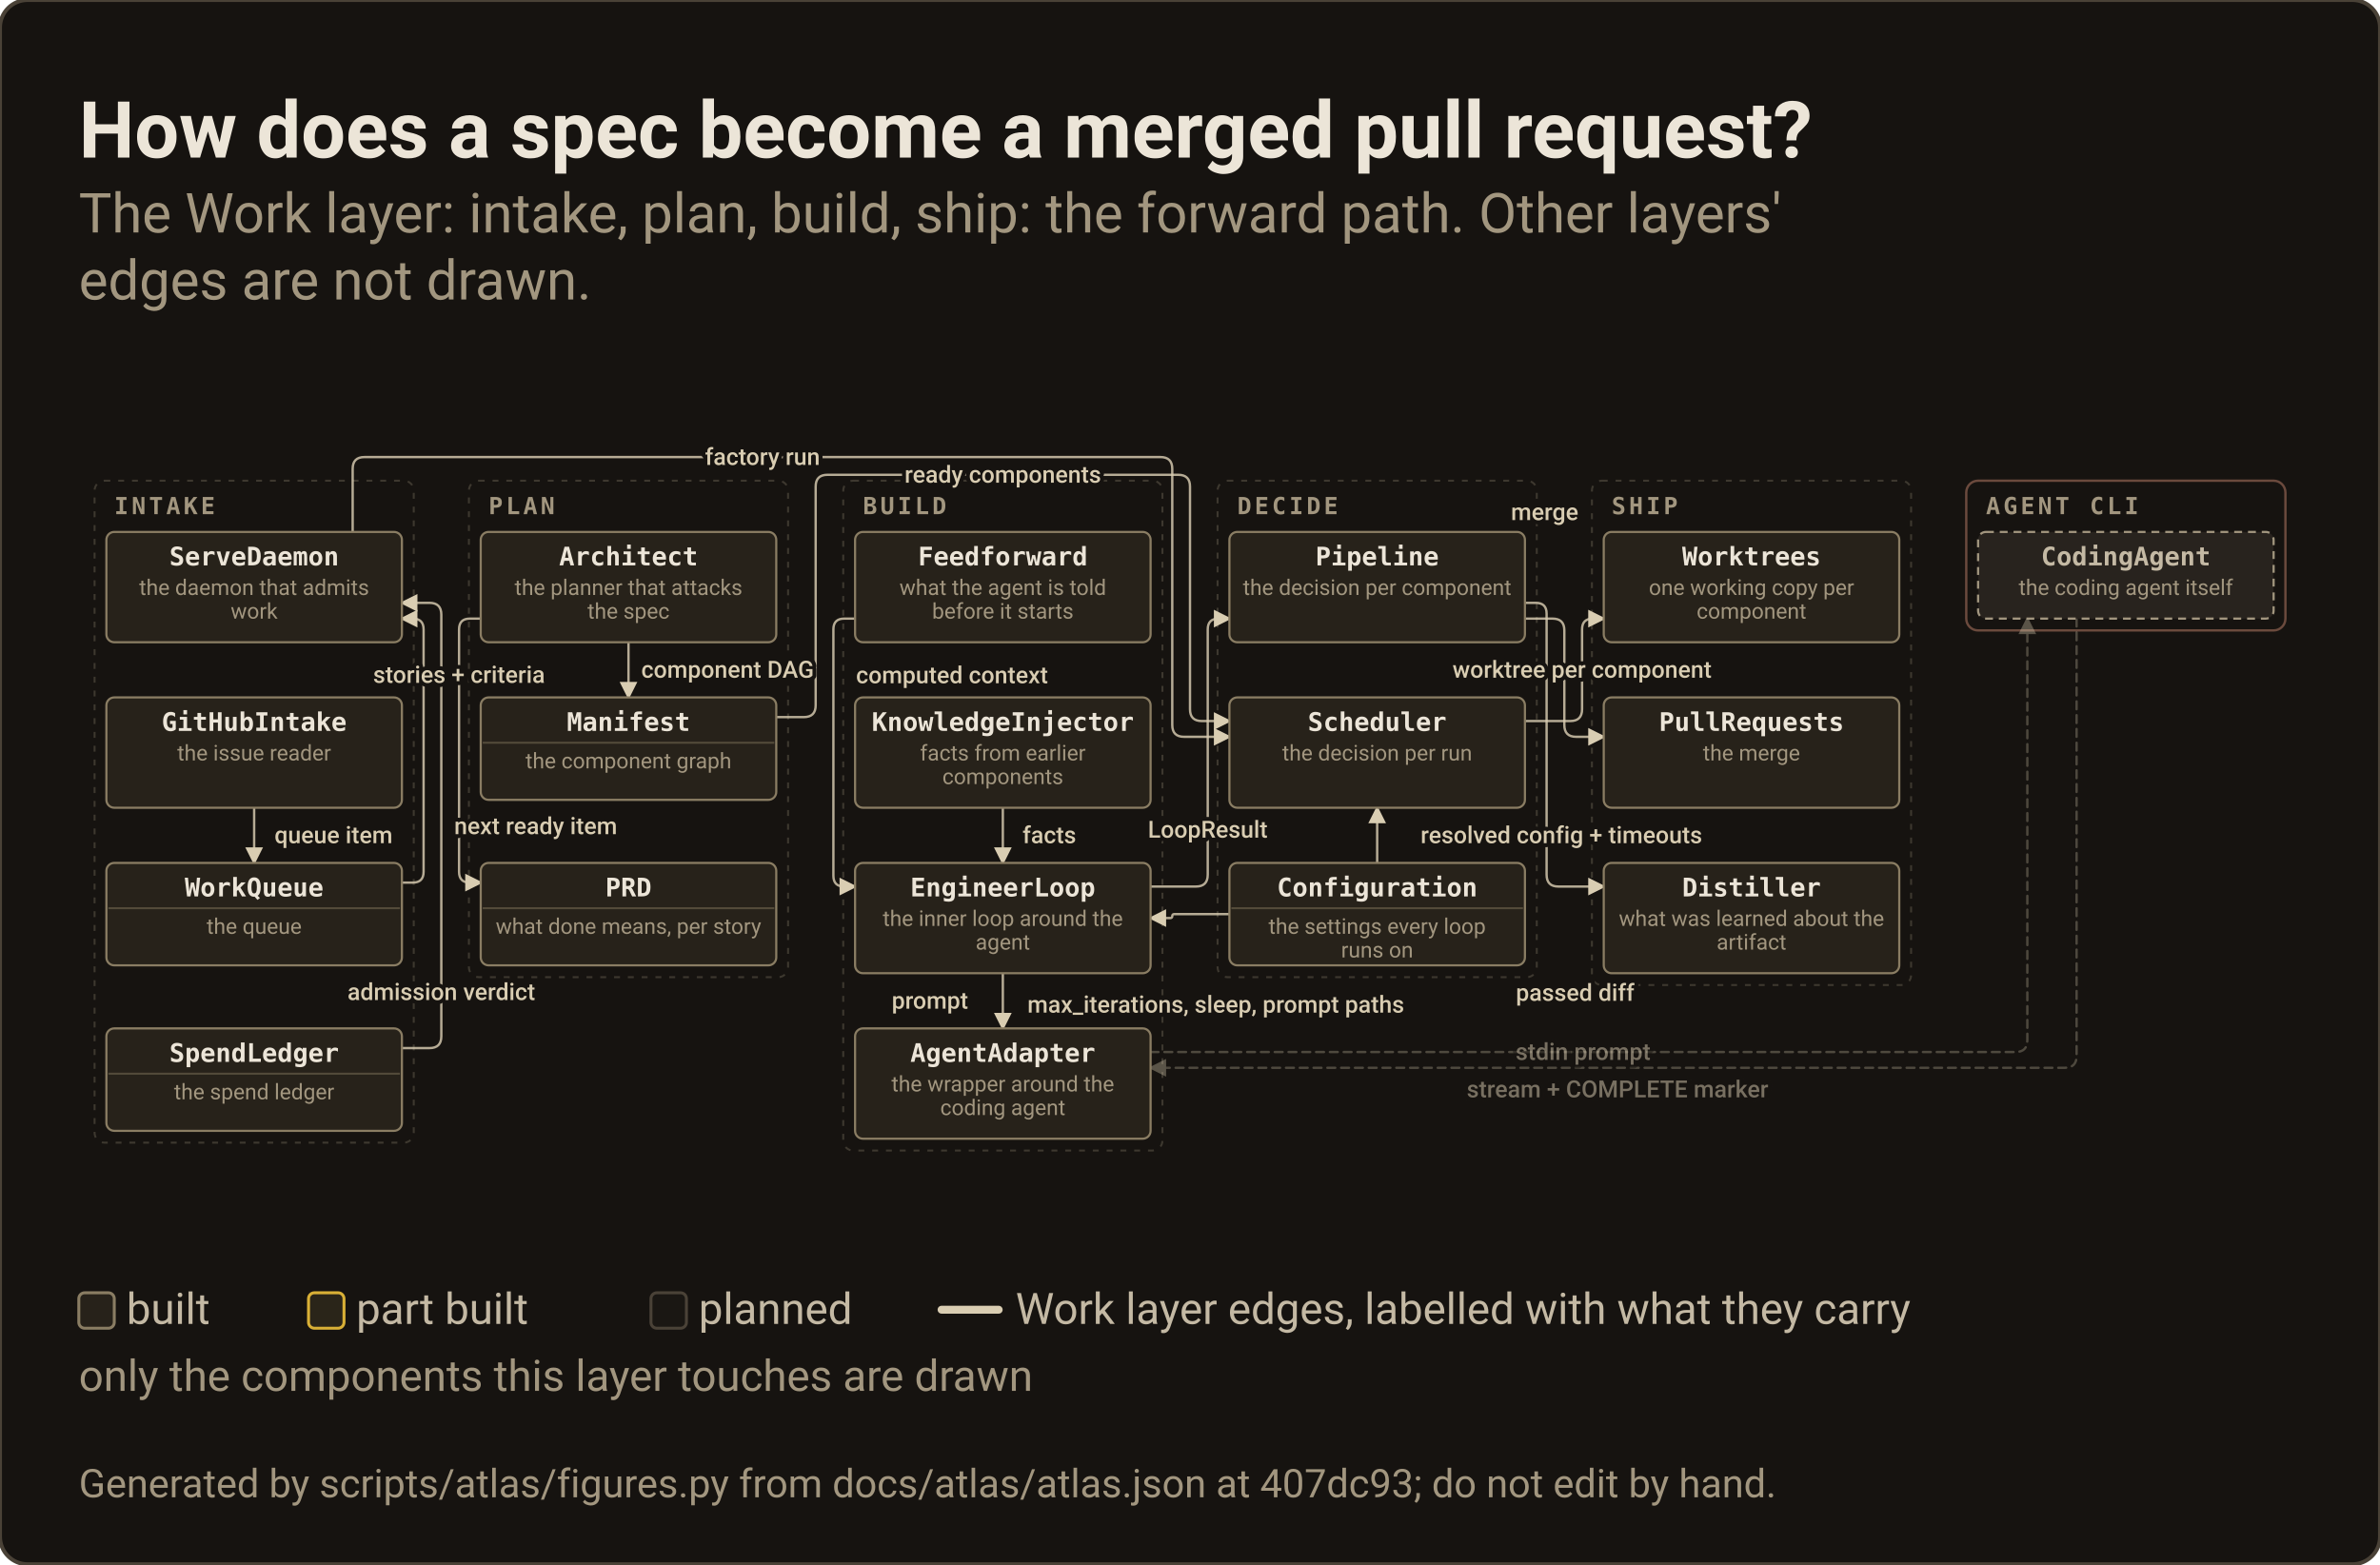
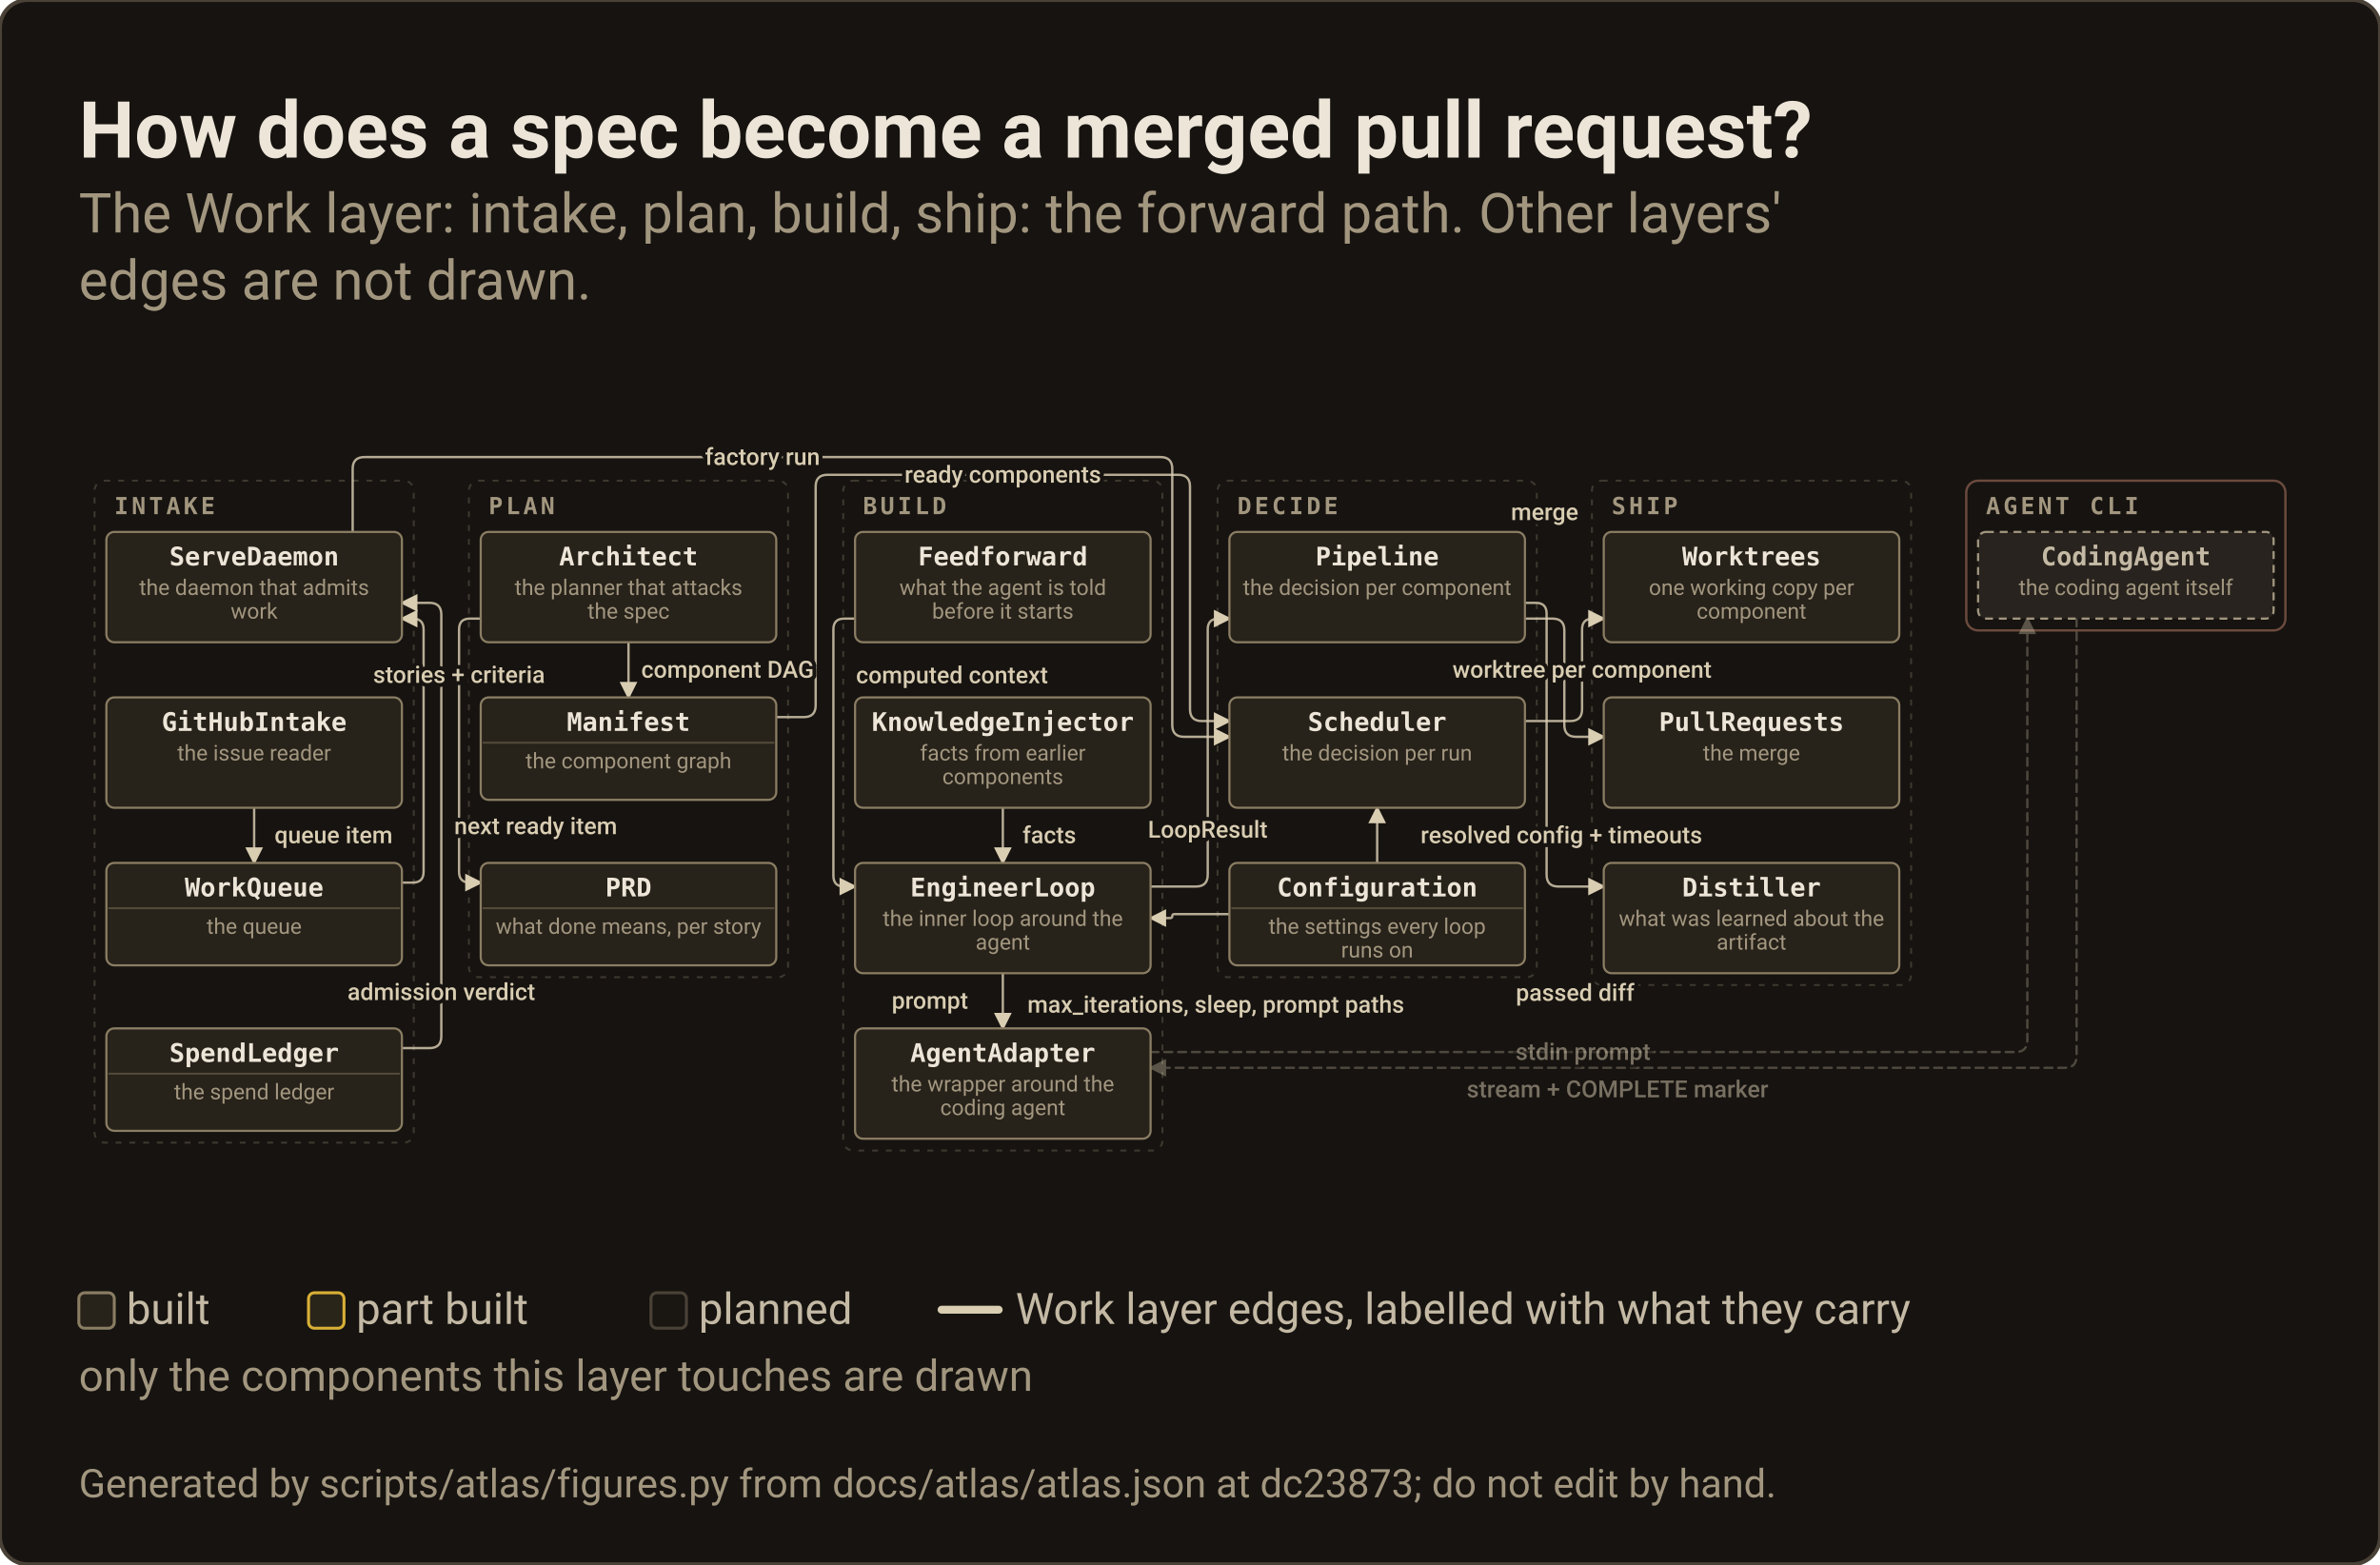
<svg xmlns="http://www.w3.org/2000/svg" width="1208" height="794" viewBox="0 0 1208 794" role="img" aria-label="Work layer of the kstrl system map">
  <rect x="0" y="0" width="1208" height="794" rx="14" fill="#161310" stroke="#4A4237" stroke-width="2" />
  <text x="40.0" y="80.0" class="c0">How does a spec become a merged pull request?</text>
  <text x="40.0" y="118.0" class="c1">The Work layer: intake, plan, build, ship: the forward path. Other layers'</text>
  <text x="40.0" y="152.0" class="c1">edges are not drawn.</text>
  <svg id="map" x="40.0" y="170.0" width="1128" height="464" viewBox="0 0 1128 464" overflow="visible">
    <defs>
      <marker id="map-m-work" viewBox="0 0 8 8" refX="7" refY="4" markerUnits="userSpaceOnUse" markerWidth="9" markerHeight="9" orient="auto-start-reverse">
        <path d="M0,0 L8,4 L0,8 z" fill="#D9CDB2" />
      </marker>
      <marker id="map-m-measure" viewBox="0 0 8 8" refX="7" refY="4" markerUnits="userSpaceOnUse" markerWidth="9" markerHeight="9" orient="auto-start-reverse">
        <path d="M0,0 L8,4 L0,8 z" fill="#82A7BA" />
      </marker>
      <marker id="map-m-feedback" viewBox="0 0 8 8" refX="7" refY="4" markerUnits="userSpaceOnUse" markerWidth="9" markerHeight="9" orient="auto-start-reverse">
        <path d="M0,0 L8,4 L0,8 z" fill="#E39A86" />
      </marker>
      <marker id="map-m-operator" viewBox="0 0 8 8" refX="7" refY="4" markerUnits="userSpaceOnUse" markerWidth="9" markerHeight="9" orient="auto-start-reverse">
        <path d="M0,0 L8,4 L0,8 z" fill="#DD9BBD" />
      </marker>
      <marker id="map-m-trust" viewBox="0 0 8 8" refX="7" refY="4" markerUnits="userSpaceOnUse" markerWidth="9" markerHeight="9" orient="auto-start-reverse">
        <path d="M0,0 L8,4 L0,8 z" fill="#B48EC9" />
      </marker>
      <marker id="map-m-learn" viewBox="0 0 8 8" refX="7" refY="4" markerUnits="userSpaceOnUse" markerWidth="9" markerHeight="9" orient="auto-start-reverse">
        <path d="M0,0 L8,4 L0,8 z" fill="#86C9A9" />
      </marker>
      <marker id="map-m-record" viewBox="0 0 8 8" refX="7" refY="4" markerUnits="userSpaceOnUse" markerWidth="9" markerHeight="9" orient="auto-start-reverse">
        <path d="M0,0 L8,4 L0,8 z" fill="#B7C27C" />
      </marker>
      <marker id="map-m-change" viewBox="0 0 8 8" refX="7" refY="4" markerUnits="userSpaceOnUse" markerWidth="9" markerHeight="9" orient="auto-start-reverse">
        <path d="M0,0 L8,4 L0,8 z" fill="#E26D5A" />
      </marker>
      <marker id="map-m-reach" viewBox="0 0 8 8" refX="7" refY="4" markerUnits="userSpaceOnUse" markerWidth="9" markerHeight="9" orient="auto-start-reverse">
        <path d="M0,0 L8,4 L0,8 z" fill="#E5A84F" />
      </marker>
    </defs>
    <style>#map .node.quiet{opacity:.42}#map .node.planned{opacity:.5}#map .node.planned.quiet{opacity:.3}#map .node.meas .node__box{stroke:#82A7BA;stroke-width:2.2}#map .node.acts .node__box{stroke:#E5A84F;stroke-width:2.4}#map .node__ring{display:none;fill:none;stroke:#82A7BA;stroke-width:1.6}#map .node.meas .node__ring{display:inline}#map .flow.planned{opacity:.35}#map .flowlbl.planned{opacity:.5}#map .flow.off,#map .flowlbl.off{display:none}#map .flow.hot{opacity:1;stroke-opacity:1;stroke-width:2.6}#map .flowlbl.hot{opacity:1}</style>
    <rect x="8.0" y="74.0" width="162.0" height="336.0" rx="5" fill="none" stroke="#A2967F" stroke-opacity=".28" stroke-width="1" stroke-dasharray="3 4" />
    <text x="18.0" y="91.0" class="t1">INTAKE</text>
    <rect x="198.0" y="74.0" width="162.0" height="252.0" rx="5" fill="none" stroke="#A2967F" stroke-opacity=".28" stroke-width="1" stroke-dasharray="3 4" />
    <text x="208.0" y="91.0" class="t1">PLAN</text>
    <rect x="388.0" y="74.0" width="162.0" height="340.0" rx="5" fill="none" stroke="#A2967F" stroke-opacity=".28" stroke-width="1" stroke-dasharray="3 4" />
    <text x="398.0" y="91.0" class="t1">BUILD</text>
    <rect x="578.0" y="74.0" width="162.0" height="252.0" rx="5" fill="none" stroke="#A2967F" stroke-opacity=".28" stroke-width="1" stroke-dasharray="3 4" />
    <text x="588.0" y="91.0" class="t1">DECIDE</text>
    <rect x="768.0" y="74.0" width="162.0" height="256.0" rx="5" fill="none" stroke="#A2967F" stroke-opacity=".28" stroke-width="1" stroke-dasharray="3 4" />
    <text x="778.0" y="91.0" class="t1">SHIP</text>
    <rect x="958.0" y="74.0" width="162.0" height="76.0" rx="6" fill="none" stroke="#6B4A3D" stroke-width="1.2" />
    <text x="968.0" y="91.0" class="t1">AGENT CLI</text>
    <g data-layer="flow">
      <path id="map-f1" class="flow intake" data-edge="1" data-from="GitHubIntake" data-to="WorkQueue" data-art="queue item" data-kind="intake" data-layer="work" d="M 89.0 240.0 L 89.0 268.0" fill="none" stroke="#D9CDB2" stroke-opacity="0.82" stroke-width="1.2" stroke-linecap="round" marker-end="url(#map-m-work)" />
      <path id="map-f2" class="flow intake" data-edge="2" data-from="WorkQueue" data-to="ServeDaemon" data-art="next ready item" data-kind="intake" data-layer="work" d="M 164.0 278.0 L 169.5 278.0 Q 175.0 278.0 175.0 272.5 L 175.0 149.5 Q 175.0 144.0 169.5 144.0 L 164.0 144.0" fill="none" stroke="#D9CDB2" stroke-opacity="0.82" stroke-width="1.2" stroke-linecap="round" marker-end="url(#map-m-work)" />
      <path id="map-f3" class="flow intake" data-edge="3" data-from="SpendLedger" data-to="ServeDaemon" data-art="admission verdict" data-kind="intake" data-layer="work" d="M 164.0 362.0 L 178.0 362.0 Q 184.0 362.0 184.0 356.0 L 184.0 142.0 Q 184.0 136.0 178.0 136.0 L 164.0 136.0" fill="none" stroke="#D9CDB2" stroke-opacity="0.82" stroke-width="1.2" stroke-linecap="round" marker-end="url(#map-m-work)" />
      <path id="map-f5" class="flow intake" data-edge="5" data-from="ServeDaemon" data-to="Scheduler" data-art="factory run" data-kind="intake" data-layer="work" d="M 139.0 100.0 L 139.0 68.0 Q 139.0 62.0 145.0 62.0 L 549.0 62.0 Q 555.0 62.0 555.0 68.0 L 555.0 198.0 Q 555.0 204.0 561.0 204.0 L 584.0 204.0" fill="none" stroke="#D9CDB2" stroke-opacity="0.82" stroke-width="1.2" stroke-linecap="round" marker-end="url(#map-m-work)" />
      <path id="map-f7" class="flow plan" data-edge="7" data-from="Architect" data-to="Manifest" data-art="component DAG" data-kind="plan" data-layer="work" d="M 279.0 156.0 L 279.0 184.0" fill="none" stroke="#D9CDB2" stroke-opacity="0.82" stroke-width="1.2" stroke-linecap="round" marker-end="url(#map-m-work)" />
      <path id="map-f8" class="flow plan" data-edge="8" data-from="Architect" data-to="PRD" data-art="stories + criteria" data-kind="plan" data-layer="work" d="M 204.0 144.0 L 198.5 144.0 Q 193.0 144.0 193.0 149.5 L 193.0 272.5 Q 193.0 278.0 198.5 278.0 L 204.0 278.0" fill="none" stroke="#D9CDB2" stroke-opacity="0.82" stroke-width="1.2" stroke-linecap="round" marker-end="url(#map-m-work)" />
      <path id="map-f9" class="flow decide" data-edge="9" data-from="Configuration" data-to="Scheduler" data-art="resolved config + timeouts" data-kind="decide" data-layer="work" d="M 659.0 268.0 L 659.0 240.0" fill="none" stroke="#D9CDB2" stroke-opacity="0.82" stroke-width="1.2" stroke-linecap="round" marker-end="url(#map-m-work)" />
      <path id="map-f10" class="flow decide" data-edge="10" data-from="Manifest" data-to="Scheduler" data-art="ready components" data-kind="decide" data-layer="work" d="M 354.0 194.0 L 368.0 194.0 Q 374.0 194.0 374.0 188.0 L 374.0 77.0 Q 374.0 71.0 380.0 71.0 L 558.0 71.0 Q 564.0 71.0 564.0 77.0 L 564.0 190.0 Q 564.0 196.0 570.0 196.0 L 584.0 196.0" fill="none" stroke="#D9CDB2" stroke-opacity="0.82" stroke-width="1.2" stroke-linecap="round" marker-end="url(#map-m-work)" />
      <path id="map-f11" class="flow ship" data-edge="11" data-from="Scheduler" data-to="Worktrees" data-art="worktree per component" data-kind="ship" data-layer="work" d="M 734.0 196.0 L 757.0 196.0 Q 763.0 196.0 763.0 190.0 L 763.0 149.5 Q 763.0 144.0 768.5 144.0 L 774.0 144.0" fill="none" stroke="#D9CDB2" stroke-opacity="0.82" stroke-width="1.2" stroke-linecap="round" marker-end="url(#map-m-work)" />
      <path id="map-f12" class="flow build" data-edge="12" data-from="Configuration" data-to="EngineerLoop" data-art="max_iterations, sleep, prompt paths" data-kind="build" data-layer="work" d="M 584.0 294.0 L 556.0 294.0 Q 555.0 294.0 555.0 295.0 L 555.0 295.0 Q 555.0 296.0 554.0 296.0 L 544.0 296.0" fill="none" stroke="#D9CDB2" stroke-opacity="0.82" stroke-width="1.2" stroke-linecap="round" marker-end="url(#map-m-work)" />
      <path id="map-f13" class="flow build" data-edge="13" data-from="Feedforward" data-to="EngineerLoop" data-art="computed context" data-kind="build" data-layer="work" d="M 394.0 144.0 L 388.5 144.0 Q 383.0 144.0 383.0 149.5 L 383.0 274.5 Q 383.0 280.0 388.5 280.0 L 394.0 280.0" fill="none" stroke="#D9CDB2" stroke-opacity="0.82" stroke-width="1.2" stroke-linecap="round" marker-end="url(#map-m-work)" />
      <path id="map-f14" class="flow build" data-edge="14" data-from="KnowledgeInjector" data-to="EngineerLoop" data-art="facts" data-kind="build" data-layer="work" d="M 469.0 240.0 L 469.0 268.0" fill="none" stroke="#D9CDB2" stroke-opacity="0.82" stroke-width="1.2" stroke-linecap="round" marker-end="url(#map-m-work)" />
      <path id="map-f16" class="flow build" data-edge="16" data-from="EngineerLoop" data-to="AgentAdapter" data-art="prompt" data-kind="build" data-layer="work" d="M 469.0 324.0 L 469.0 352.0" fill="none" stroke="#D9CDB2" stroke-opacity="0.82" stroke-width="1.2" stroke-linecap="round" marker-end="url(#map-m-work)" />
      <path id="map-f17" class="flow build planned" data-edge="17" data-from="AgentAdapter" data-to="CodingAgent" data-art="stdin prompt" data-kind="build" data-layer="work" d="M 544.0 364.0 L 983.0 364.0 Q 989.0 364.0 989.0 358.0 L 989.0 144.0" fill="none" stroke="#D9CDB2" stroke-opacity="0.82" stroke-width="1.2" stroke-dasharray="4 3" stroke-linecap="round" marker-end="url(#map-m-work)" />
      <path id="map-f18" class="flow build planned" data-edge="18" data-from="CodingAgent" data-to="AgentAdapter" data-art="stream + COMPLETE marker" data-kind="build" data-layer="work" d="M 1014.0 144.0 L 1014.0 366.0 Q 1014.0 372.0 1008.0 372.0 L 544.0 372.0" fill="none" stroke="#D9CDB2" stroke-opacity="0.82" stroke-width="1.2" stroke-dasharray="4 3" stroke-linecap="round" marker-end="url(#map-m-work)" />
      <path id="map-f23" class="flow decide" data-edge="23" data-from="EngineerLoop" data-to="Pipeline" data-art="LoopResult" data-kind="decide" data-layer="work" d="M 544.0 280.0 L 567.0 280.0 Q 573.0 280.0 573.0 274.0 L 573.0 149.5 Q 573.0 144.0 578.5 144.0 L 584.0 144.0" fill="none" stroke="#D9CDB2" stroke-opacity="0.82" stroke-width="1.2" stroke-linecap="round" marker-end="url(#map-m-work)" />
      <path id="map-f37" class="flow ship" data-edge="37" data-from="Pipeline" data-to="Distiller" data-art="passed diff" data-kind="ship" data-layer="work" d="M 734.0 136.0 L 739.5 136.0 Q 745.0 136.0 745.0 141.5 L 745.0 274.0 Q 745.0 280.0 751.0 280.0 L 774.0 280.0" fill="none" stroke="#D9CDB2" stroke-opacity="0.82" stroke-width="1.2" stroke-linecap="round" marker-end="url(#map-m-work)" />
      <path id="map-f39" class="flow ship" data-edge="39" data-from="Pipeline" data-to="PullRequests" data-art="merge" data-kind="ship" data-layer="work" d="M 734.0 144.0 L 748.0 144.0 Q 754.0 144.0 754.0 150.0 L 754.0 198.0 Q 754.0 204.0 760.0 204.0 L 774.0 204.0" fill="none" stroke="#D9CDB2" stroke-opacity="0.82" stroke-width="1.2" stroke-linecap="round" marker-end="url(#map-m-work)" />
    </g>
    <g class="node built" data-id="ServeDaemon" data-kind="component" data-state="built" data-region="intake" role="button" tabindex="0" aria-label="ServeDaemon, the daemon that admits work, built">
      <rect class="node__box" x="14.0" y="100.0" width="150.0" height="56.0" rx="4.0" fill="#27221A" stroke="#8A7D63" stroke-width="1.1" />
      <rect class="node__ring" x="17.0" y="103.0" width="144.0" height="50.0" rx="3.0" />
      <text x="89.0" y="117.0" class="t2">ServeDaemon</text>
      <g data-layer="job">
        <text x="89.0" y="132.0" class="t3">the daemon that admits</text>
        <text x="89.0" y="144.0" class="t3">work</text>
      </g>
    </g>
    <g class="node built" data-id="GitHubIntake" data-kind="component" data-state="built" data-region="intake" role="button" tabindex="0" aria-label="GitHubIntake, the issue reader, built">
      <rect class="node__box" x="14.0" y="184.0" width="150.0" height="56.0" rx="4.0" fill="#27221A" stroke="#8A7D63" stroke-width="1.1" />
      <rect class="node__ring" x="17.0" y="187.0" width="144.0" height="50.0" rx="3.0" />
      <text x="89.0" y="201.0" class="t2">GitHubIntake</text>
      <g data-layer="job">
        <text x="89.0" y="216.0" class="t3">the issue reader</text>
      </g>
    </g>
    <g class="node built" data-id="WorkQueue" data-kind="store" data-state="built" data-region="intake" role="button" tabindex="0" aria-label="WorkQueue, the queue, built">
      <rect class="node__box" x="14.0" y="268.0" width="150.0" height="52.0" rx="4.0" fill="#27221A" stroke="#8A7D63" stroke-width="1.1" />
      <rect class="node__ring" x="17.0" y="271.0" width="144.0" height="46.0" rx="3.0" />
      <text x="89.0" y="285.0" class="t2">WorkQueue</text>
      <line x1="15.0" y1="291.0" x2="163.0" y2="291.0" stroke="#8A7D63" stroke-opacity=".45" stroke-width="1" />
      <g data-layer="job">
        <text x="89.0" y="304.0" class="t3">the queue</text>
      </g>
    </g>
    <g class="node built" data-id="SpendLedger" data-kind="store" data-state="built" data-region="intake" role="button" tabindex="0" aria-label="SpendLedger, the spend ledger, built">
      <rect class="node__box" x="14.0" y="352.0" width="150.0" height="52.0" rx="4.0" fill="#27221A" stroke="#8A7D63" stroke-width="1.1" />
      <rect class="node__ring" x="17.0" y="355.0" width="144.0" height="46.0" rx="3.0" />
      <text x="89.0" y="369.0" class="t2">SpendLedger</text>
      <line x1="15.0" y1="375.0" x2="163.0" y2="375.0" stroke="#8A7D63" stroke-opacity=".45" stroke-width="1" />
      <g data-layer="job">
        <text x="89.0" y="388.0" class="t3">the spend ledger</text>
      </g>
    </g>
    <g class="node built" data-id="Architect" data-kind="component" data-state="built" data-region="plan" role="button" tabindex="0" aria-label="Architect, the planner that attacks the spec, built">
      <rect class="node__box" x="204.0" y="100.0" width="150.0" height="56.0" rx="4.0" fill="#27221A" stroke="#8A7D63" stroke-width="1.1" />
      <rect class="node__ring" x="207.0" y="103.0" width="144.0" height="50.0" rx="3.0" />
      <text x="279.0" y="117.0" class="t2">Architect</text>
      <g data-layer="job">
        <text x="279.0" y="132.0" class="t3">the planner that attacks</text>
        <text x="279.0" y="144.0" class="t3">the spec</text>
      </g>
    </g>
    <g class="node built" data-id="Manifest" data-kind="store" data-state="built" data-region="plan" role="button" tabindex="0" aria-label="Manifest, the component graph, built">
      <rect class="node__box" x="204.0" y="184.0" width="150.0" height="52.0" rx="4.0" fill="#27221A" stroke="#8A7D63" stroke-width="1.1" />
      <rect class="node__ring" x="207.0" y="187.0" width="144.0" height="46.0" rx="3.0" />
      <text x="279.0" y="201.0" class="t2">Manifest</text>
      <line x1="205.0" y1="207.0" x2="353.0" y2="207.0" stroke="#8A7D63" stroke-opacity=".45" stroke-width="1" />
      <g data-layer="job">
        <text x="279.0" y="220.0" class="t3">the component graph</text>
      </g>
    </g>
    <g class="node built" data-id="PRD" data-kind="store" data-state="built" data-region="plan" role="button" tabindex="0" aria-label="PRD, what done means, per story, built">
      <rect class="node__box" x="204.0" y="268.0" width="150.0" height="52.0" rx="4.0" fill="#27221A" stroke="#8A7D63" stroke-width="1.1" />
      <rect class="node__ring" x="207.0" y="271.0" width="144.0" height="46.0" rx="3.0" />
      <text x="279.0" y="285.0" class="t2">PRD</text>
      <line x1="205.0" y1="291.0" x2="353.0" y2="291.0" stroke="#8A7D63" stroke-opacity=".45" stroke-width="1" />
      <g data-layer="job">
        <text x="279.0" y="304.0" class="t3">what done means, per story</text>
      </g>
    </g>
    <g class="node built" data-id="Feedforward" data-kind="component" data-state="built" data-region="build" role="button" tabindex="0" aria-label="Feedforward, what the agent is told before it starts, built">
      <rect class="node__box" x="394.0" y="100.0" width="150.0" height="56.0" rx="4.0" fill="#27221A" stroke="#8A7D63" stroke-width="1.1" />
      <rect class="node__ring" x="397.0" y="103.0" width="144.0" height="50.0" rx="3.0" />
      <text x="469.0" y="117.0" class="t2">Feedforward</text>
      <g data-layer="job">
        <text x="469.0" y="132.0" class="t3">what the agent is told</text>
        <text x="469.0" y="144.0" class="t3">before it starts</text>
      </g>
    </g>
    <g class="node built" data-id="KnowledgeInjector" data-kind="component" data-state="built" data-region="build" role="button" tabindex="0" aria-label="KnowledgeInjector, facts from earlier components, built">
      <rect class="node__box" x="394.0" y="184.0" width="150.0" height="56.0" rx="4.0" fill="#27221A" stroke="#8A7D63" stroke-width="1.1" />
      <rect class="node__ring" x="397.0" y="187.0" width="144.0" height="50.0" rx="3.0" />
      <text x="469.0" y="201.0" class="t2">KnowledgeInjector</text>
      <g data-layer="job">
        <text x="469.0" y="216.0" class="t3">facts from earlier</text>
        <text x="469.0" y="228.0" class="t3">components</text>
      </g>
    </g>
    <g class="node built" data-id="EngineerLoop" data-kind="component" data-state="built" data-region="build" role="button" tabindex="0" aria-label="EngineerLoop, the inner loop around the agent, built">
      <rect class="node__box" x="394.0" y="268.0" width="150.0" height="56.0" rx="4.0" fill="#27221A" stroke="#8A7D63" stroke-width="1.1" />
      <rect class="node__ring" x="397.0" y="271.0" width="144.0" height="50.0" rx="3.0" />
      <text x="469.0" y="285.0" class="t2">EngineerLoop</text>
      <g data-layer="job">
        <text x="469.0" y="300.0" class="t3">the inner loop around the</text>
        <text x="469.0" y="312.0" class="t3">agent</text>
      </g>
    </g>
    <g class="node built" data-id="AgentAdapter" data-kind="component" data-state="built" data-region="build" role="button" tabindex="0" aria-label="AgentAdapter, the wrapper around the coding agent, built">
      <rect class="node__box" x="394.0" y="352.0" width="150.0" height="56.0" rx="4.0" fill="#27221A" stroke="#8A7D63" stroke-width="1.1" />
      <rect class="node__ring" x="397.0" y="355.0" width="144.0" height="50.0" rx="3.0" />
      <text x="469.0" y="369.0" class="t2">AgentAdapter</text>
      <g data-layer="job">
        <text x="469.0" y="384.0" class="t3">the wrapper around the</text>
        <text x="469.0" y="396.0" class="t3">coding agent</text>
      </g>
    </g>
    <g class="node built" data-id="Pipeline" data-kind="component" data-state="built" data-region="decide" role="button" tabindex="0" aria-label="Pipeline, the decision per component, built">
      <rect class="node__box" x="584.0" y="100.0" width="150.0" height="56.0" rx="4.0" fill="#27221A" stroke="#8A7D63" stroke-width="1.1" />
      <rect class="node__ring" x="587.0" y="103.0" width="144.0" height="50.0" rx="3.0" />
      <text x="659.0" y="117.0" class="t2">Pipeline</text>
      <g data-layer="job">
        <text x="659.0" y="132.0" class="t3">the decision per component</text>
      </g>
    </g>
    <g class="node built" data-id="Scheduler" data-kind="component" data-state="built" data-region="decide" role="button" tabindex="0" aria-label="Scheduler, the decision per run, built">
      <rect class="node__box" x="584.0" y="184.0" width="150.0" height="56.0" rx="4.0" fill="#27221A" stroke="#8A7D63" stroke-width="1.1" />
      <rect class="node__ring" x="587.0" y="187.0" width="144.0" height="50.0" rx="3.0" />
      <text x="659.0" y="201.0" class="t2">Scheduler</text>
      <g data-layer="job">
        <text x="659.0" y="216.0" class="t3">the decision per run</text>
      </g>
    </g>
    <g class="node built" data-id="Configuration" data-kind="store" data-state="built" data-region="decide" role="button" tabindex="0" aria-label="Configuration, the settings every loop runs on, built">
      <rect class="node__box" x="584.0" y="268.0" width="150.0" height="52.0" rx="4.0" fill="#27221A" stroke="#8A7D63" stroke-width="1.1" />
      <rect class="node__ring" x="587.0" y="271.0" width="144.0" height="46.0" rx="3.0" />
      <text x="659.0" y="285.0" class="t2">Configuration</text>
      <line x1="585.0" y1="291.0" x2="733.0" y2="291.0" stroke="#8A7D63" stroke-opacity=".45" stroke-width="1" />
      <g data-layer="job">
        <text x="659.0" y="304.0" class="t3">the settings every loop</text>
        <text x="659.0" y="316.0" class="t3">runs on</text>
      </g>
    </g>
    <g class="node built" data-id="Worktrees" data-kind="component" data-state="built" data-region="ship" role="button" tabindex="0" aria-label="Worktrees, one working copy per component, built">
      <rect class="node__box" x="774.0" y="100.0" width="150.0" height="56.0" rx="4.0" fill="#27221A" stroke="#8A7D63" stroke-width="1.1" />
      <rect class="node__ring" x="777.0" y="103.0" width="144.0" height="50.0" rx="3.0" />
      <text x="849.0" y="117.0" class="t2">Worktrees</text>
      <g data-layer="job">
        <text x="849.0" y="132.0" class="t3">one working copy per</text>
        <text x="849.0" y="144.0" class="t3">component</text>
      </g>
    </g>
    <g class="node built" data-id="PullRequests" data-kind="component" data-state="built" data-region="ship" role="button" tabindex="0" aria-label="PullRequests, the merge, built">
      <rect class="node__box" x="774.0" y="184.0" width="150.0" height="56.0" rx="4.0" fill="#27221A" stroke="#8A7D63" stroke-width="1.1" />
      <rect class="node__ring" x="777.0" y="187.0" width="144.0" height="50.0" rx="3.0" />
      <text x="849.0" y="201.0" class="t2">PullRequests</text>
      <g data-layer="job">
        <text x="849.0" y="216.0" class="t3">the merge</text>
      </g>
    </g>
    <g class="node built" data-id="Distiller" data-kind="component" data-state="built" data-region="ship" role="button" tabindex="0" aria-label="Distiller, what was learned about the artifact, built">
      <rect class="node__box" x="774.0" y="268.0" width="150.0" height="56.0" rx="4.0" fill="#27221A" stroke="#8A7D63" stroke-width="1.1" />
      <rect class="node__ring" x="777.0" y="271.0" width="144.0" height="50.0" rx="3.0" />
      <text x="849.0" y="285.0" class="t2">Distiller</text>
      <g data-layer="job">
        <text x="849.0" y="300.0" class="t3">what was learned about the</text>
        <text x="849.0" y="312.0" class="t3">artifact</text>
      </g>
    </g>
    <g class="node actor" data-id="CodingAgent" data-kind="actor" data-state="planned" data-region="agent_cli" role="button" tabindex="0" aria-label="CodingAgent, the coding agent itself, outside">
      <rect class="node__box" x="964.0" y="100.0" width="150.0" height="44.0" rx="4.0" fill="#28231E" stroke="#A2967F" stroke-width="1.1" stroke-dasharray="4 3" />
      <rect class="node__ring" x="967.0" y="103.0" width="144.0" height="38.0" rx="3.0" />
      <text x="1039.0" y="117.0" class="t4">CodingAgent</text>
      <g data-layer="job">
        <text x="1039.0" y="132.0" class="t3">the coding agent itself</text>
      </g>
    </g>
    <g data-layer="flow">
      <g class="flowlbl intake" data-edge="1" data-from="GitHubIntake" data-to="WorkQueue" data-layer="work">
        <text x="129.3" y="258.0" class="t0">queue item</text>
      </g>
      <g class="flowlbl intake" data-edge="2" data-from="WorkQueue" data-to="ServeDaemon" data-layer="work">
        <text x="231.9" y="253.4" class="t0">next ready item</text>
      </g>
      <g class="flowlbl intake" data-edge="3" data-from="SpendLedger" data-to="ServeDaemon" data-layer="work">
        <text x="184.0" y="337.6" class="t0">admission verdict</text>
      </g>
      <g class="flowlbl intake" data-edge="5" data-from="ServeDaemon" data-to="Scheduler" data-layer="work">
        <text x="347.0" y="66.0" class="t0">factory run</text>
      </g>
      <g class="flowlbl plan" data-edge="7" data-from="Architect" data-to="Manifest" data-layer="work">
        <text x="329.3" y="174.0" class="t0">component DAG</text>
      </g>
      <g class="flowlbl plan" data-edge="8" data-from="Architect" data-to="PRD" data-layer="work">
        <text x="193.0" y="176.6" class="t0">stories + criteria</text>
      </g>
      <g class="flowlbl decide" data-edge="9" data-from="Configuration" data-to="Scheduler" data-layer="work">
        <text x="752.5" y="258.0" class="t0">resolved config + timeouts</text>
      </g>
      <g class="flowlbl decide" data-edge="10" data-from="Manifest" data-to="Scheduler" data-layer="work">
        <text x="469.0" y="75.0" class="t0">ready components</text>
      </g>
      <g class="flowlbl ship" data-edge="11" data-from="Scheduler" data-to="Worktrees" data-layer="work">
        <text x="763.0" y="174.0" class="t0">worktree per component</text>
      </g>
      <g class="flowlbl build" data-edge="12" data-from="Configuration" data-to="EngineerLoop" data-layer="work">
        <text x="577.1" y="344.0" class="t0">max_iterations, sleep, prompt paths</text>
      </g>
      <g class="flowlbl build" data-edge="13" data-from="Feedforward" data-to="EngineerLoop" data-layer="work">
        <text x="443.2" y="176.8" class="t0">computed context</text>
      </g>
      <g class="flowlbl build" data-edge="14" data-from="KnowledgeInjector" data-to="EngineerLoop" data-layer="work">
        <text x="492.6" y="258.0" class="t0">facts</text>
      </g>
      <g class="flowlbl build" data-edge="16" data-from="EngineerLoop" data-to="AgentAdapter" data-layer="work">
        <text x="432.0" y="342.0" class="t0">prompt</text>
      </g>
      <g class="flowlbl build planned" data-edge="17" data-from="AgentAdapter" data-to="CodingAgent" data-layer="work">
        <text x="763.5" y="368.0" class="t0">stdin prompt</text>
      </g>
      <g class="flowlbl build planned" data-edge="18" data-from="CodingAgent" data-to="AgentAdapter" data-layer="work">
        <text x="781.0" y="387.0" class="t0">stream + COMPLETE marker</text>
      </g>
      <g class="flowlbl decide" data-edge="23" data-from="EngineerLoop" data-to="Pipeline" data-layer="work">
        <text x="573.0" y="255.2" class="t0">LoopResult</text>
      </g>
      <g class="flowlbl ship" data-edge="37" data-from="Pipeline" data-to="Distiller" data-layer="work">
        <text x="759.5" y="338.0" class="t0">passed diff</text>
      </g>
      <g class="flowlbl ship" data-edge="39" data-from="Pipeline" data-to="PullRequests" data-layer="work">
        <text x="744.0" y="94.0" class="t0">merge</text>
      </g>
    </g>
    <style>#map .t0{font-family:ui-sans-serif,system-ui,-apple-system,"SF Pro Text","Segoe UI",Roboto,"Helvetica Neue",Arial,sans-serif;font-size:12.0px;font-weight:500;fill:#D9CDB2;text-anchor:middle;paint-order:stroke;stroke:#161310;stroke-width:4;stroke-linejoin:round}#map .t1{font-family:ui-monospace,"SF Mono",SFMono-Regular,"JetBrains Mono",Menlo,Consolas,monospace;font-size:12.0px;font-weight:600;fill:#A2967F;text-anchor:start;letter-spacing:.13em}#map .t2{font-family:ui-monospace,"SF Mono",SFMono-Regular,"JetBrains Mono",Menlo,Consolas,monospace;font-size:13.0px;font-weight:600;fill:#ECE5D8;text-anchor:middle}#map .t3{font-family:ui-sans-serif,system-ui,-apple-system,"SF Pro Text","Segoe UI",Roboto,"Helvetica Neue",Arial,sans-serif;font-size:11.0px;font-weight:400;fill:#A2967F;text-anchor:middle}#map .t4{font-family:ui-monospace,"SF Mono",SFMono-Regular,"JetBrains Mono",Menlo,Consolas,monospace;font-size:13.0px;font-weight:600;fill:#C4B9A4;text-anchor:middle}</style>
  </svg>
  <rect x="40.0" y="656.2" width="18" height="18" rx="3" fill="#27221A" stroke="#8A7D63" stroke-width="1.5" />
  <text x="64.2" y="672.0" class="c2">built</text>
  <rect x="156.6" y="656.2" width="18" height="18" rx="3" fill="#2A2519" stroke="#D9B036" stroke-width="1.5" />
  <text x="180.8" y="672.0" class="c2">part built</text>
  <rect x="330.4" y="656.2" width="18" height="18" rx="3" fill="#1A1713" stroke="#4A4237" stroke-width="1.5" />
  <text x="354.6" y="672.0" class="c2">planned</text>
  <rect x="475.9" y="662.8" width="33" height="4" rx="2" fill="#D9CDB2" />
  <text x="515.5" y="672.0" class="c2">Work layer edges, labelled with what they carry</text>
  <text x="40.0" y="706.0" class="c3">only the components this layer touches are drawn</text>
-   <text x="40.0" y="760.0" class="c4">Generated by scripts/atlas/figures.py from docs/atlas/atlas.json at 407dc93; do not edit by hand.</text>
+   <text x="40.0" y="760.0" class="c4">Generated by scripts/atlas/figures.py from docs/atlas/atlas.json at dc23873; do not edit by hand.</text>
  <style>.c0{font-family:ui-sans-serif,system-ui,-apple-system,"SF Pro Text","Segoe UI",Roboto,"Helvetica Neue",Arial,sans-serif;font-size:40.0px;font-weight:600;fill:#ECE5D8;text-anchor:start}.c1{font-family:ui-sans-serif,system-ui,-apple-system,"SF Pro Text","Segoe UI",Roboto,"Helvetica Neue",Arial,sans-serif;font-size:28.0px;font-weight:400;fill:#A2967F;text-anchor:start}.c2{font-family:ui-sans-serif,system-ui,-apple-system,"SF Pro Text","Segoe UI",Roboto,"Helvetica Neue",Arial,sans-serif;font-size:22.0px;font-weight:400;fill:#C4B9A4;text-anchor:start}.c3{font-family:ui-sans-serif,system-ui,-apple-system,"SF Pro Text","Segoe UI",Roboto,"Helvetica Neue",Arial,sans-serif;font-size:22.0px;font-weight:400;fill:#A2967F;text-anchor:start}.c4{font-family:ui-sans-serif,system-ui,-apple-system,"SF Pro Text","Segoe UI",Roboto,"Helvetica Neue",Arial,sans-serif;font-size:20.0px;font-weight:400;fill:#A2967F;text-anchor:start}</style>
</svg>
